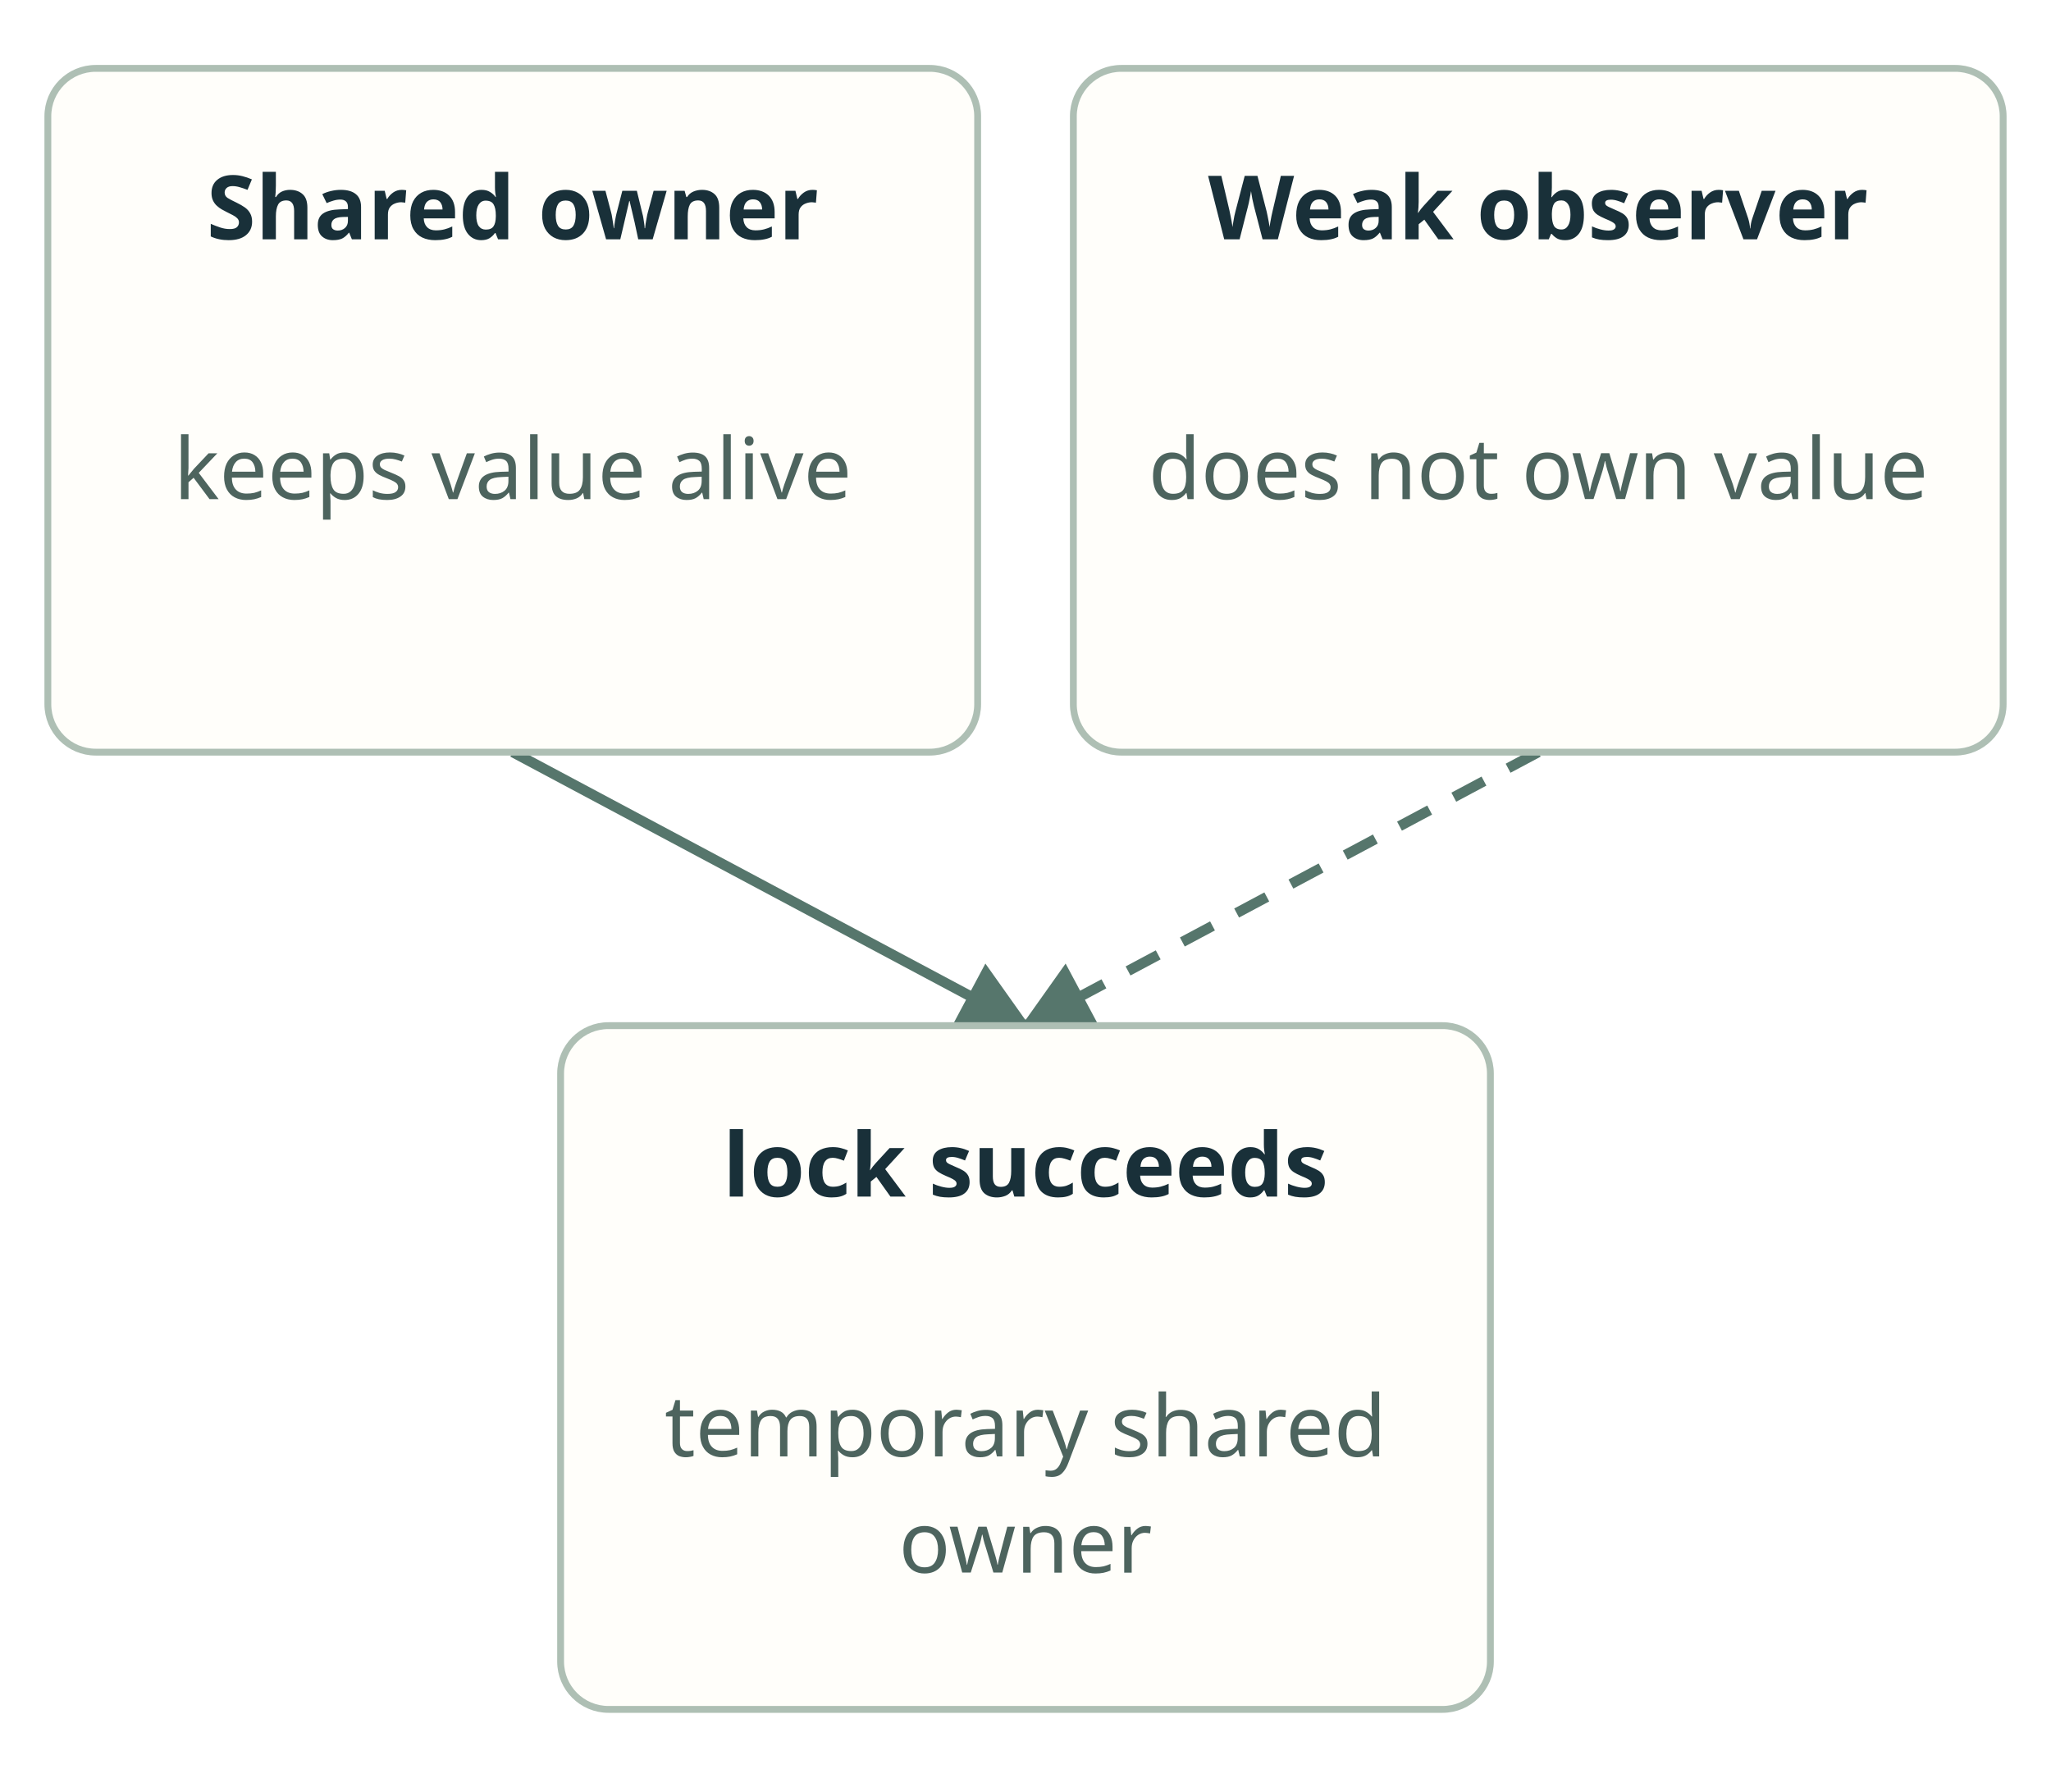
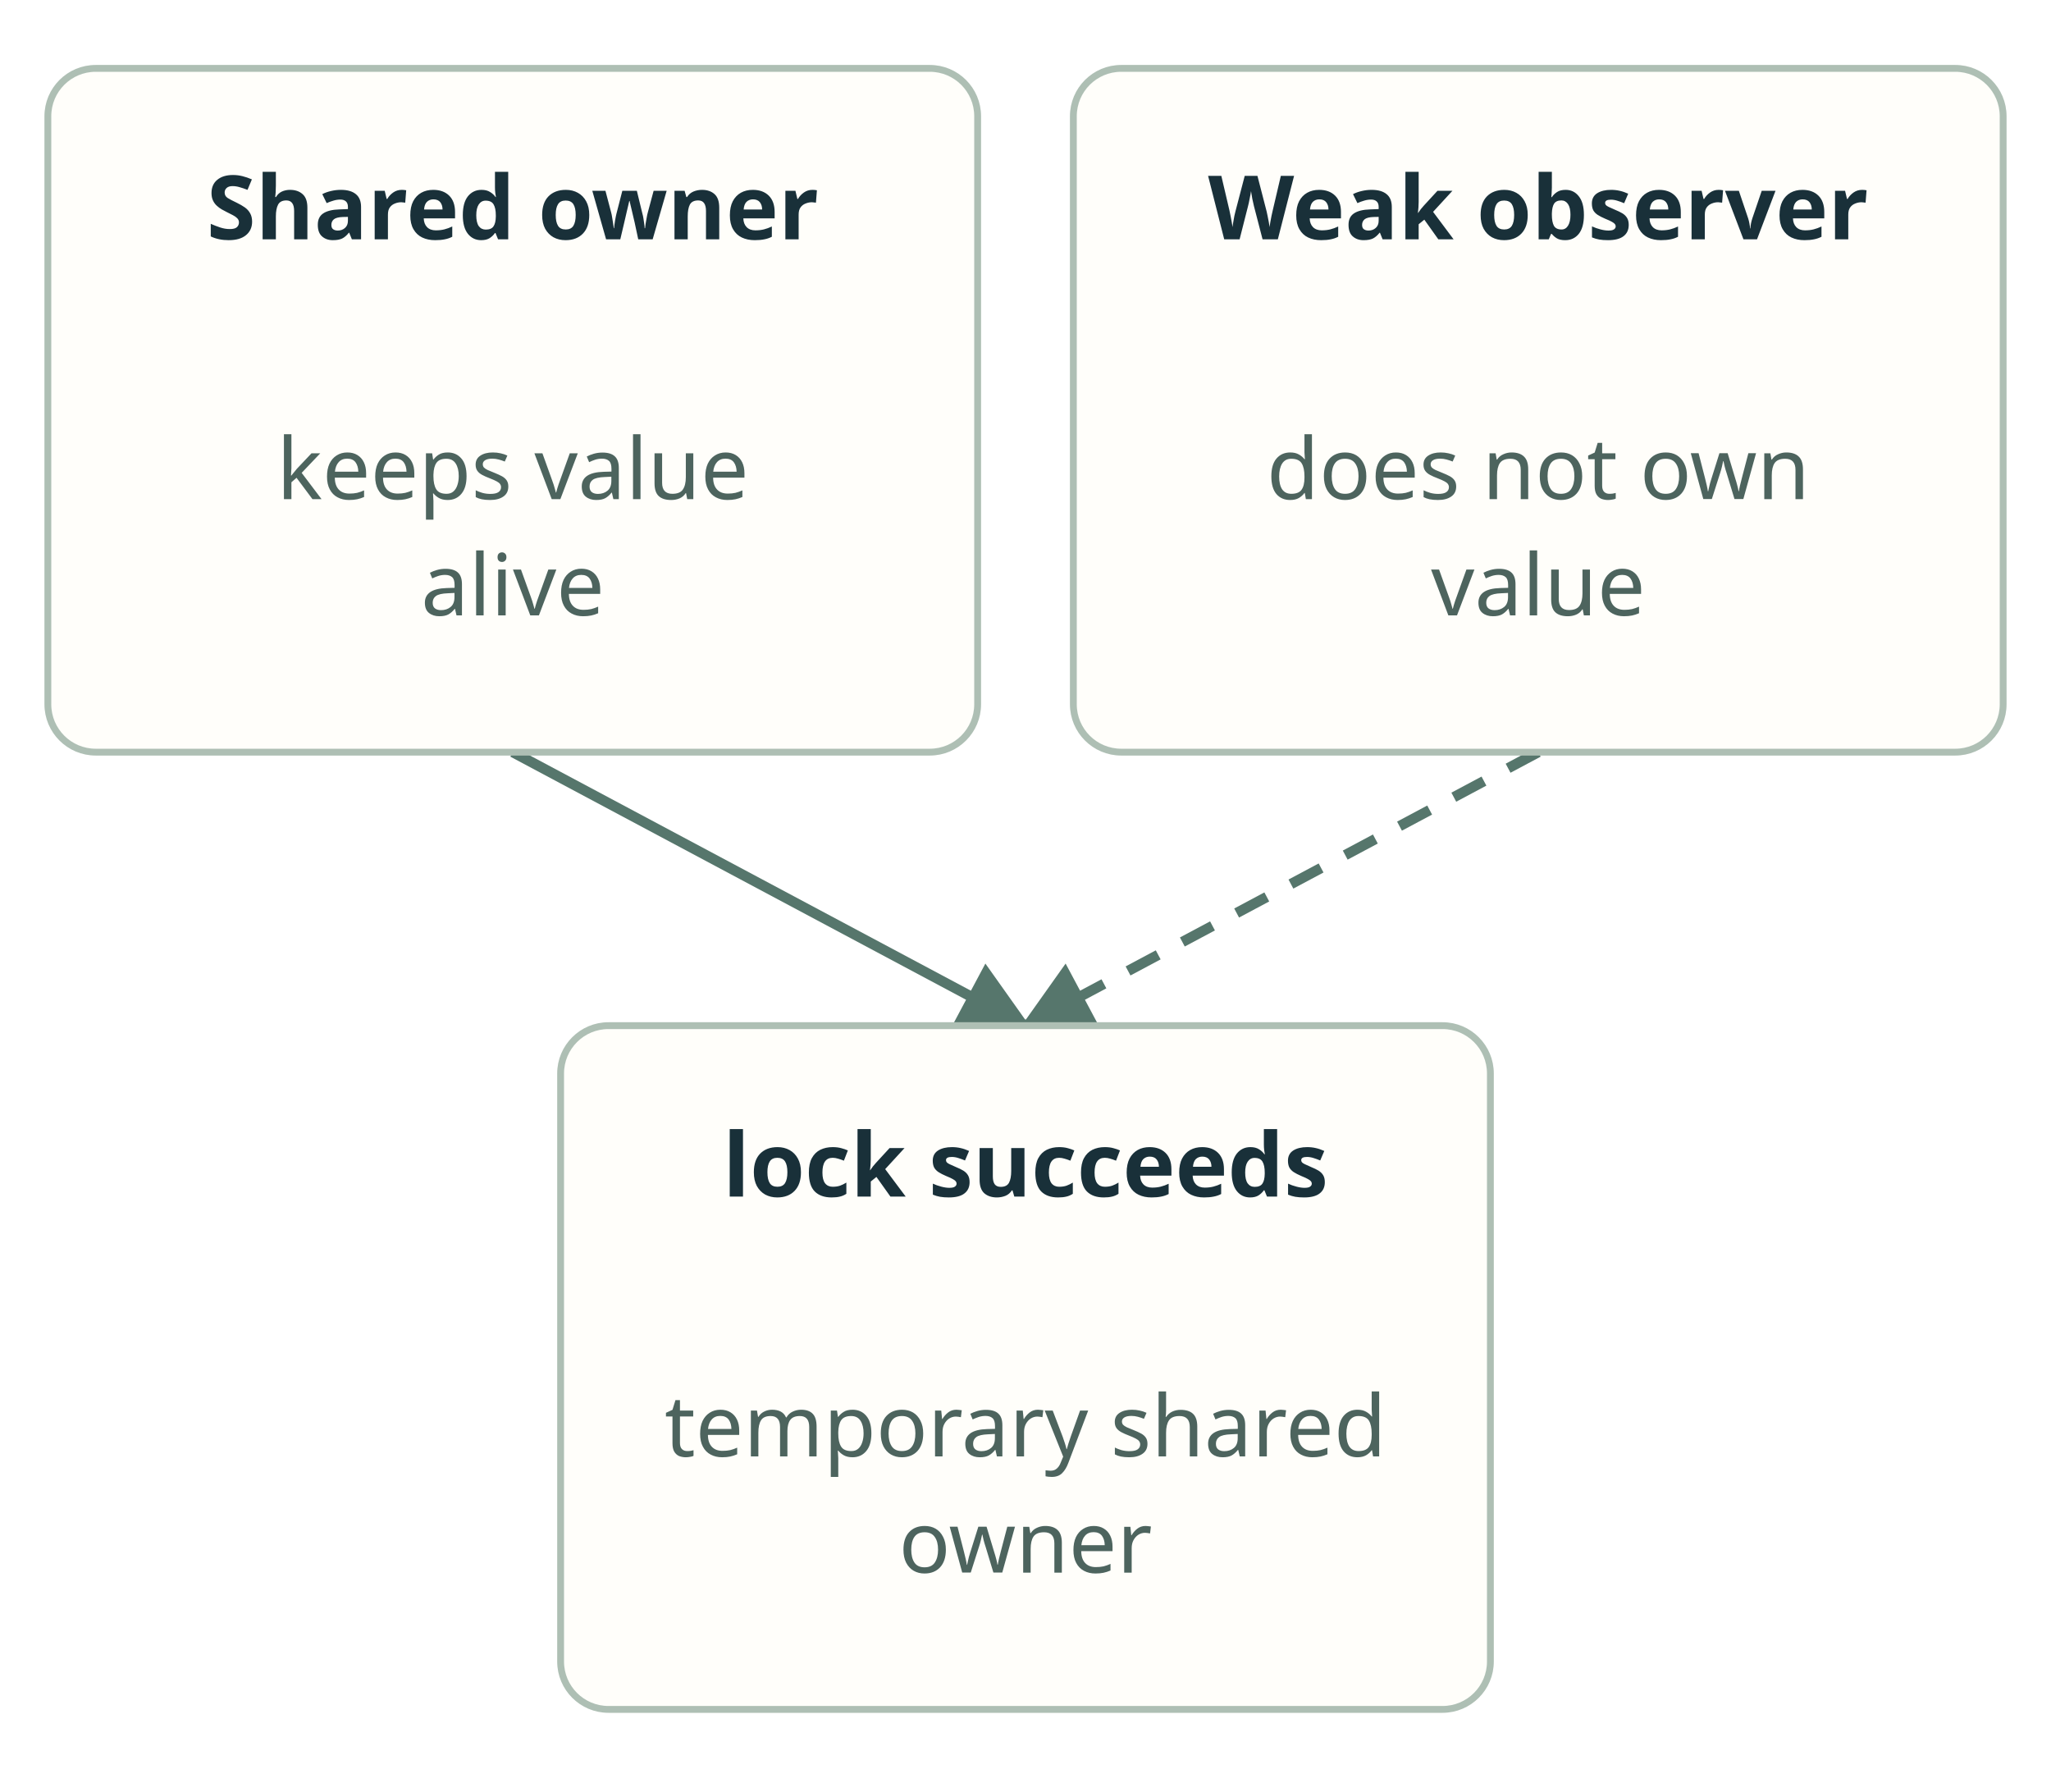
<svg xmlns="http://www.w3.org/2000/svg" class="concept-svg" viewBox="0 0 300 262" role="img" aria-labelledby="concept-lib-weak-ownership-title concept-lib-weak-ownership-desc">
  <defs>
    <marker id="concept-lib-weak-ownership-arrow" viewBox="0 0 10 10" refX="9" refY="5" markerWidth="7" markerHeight="7" orient="auto-start-reverse">
      <path d="M 0 0 L 10 5 L 0 10 z" fill="#56766c" />
    </marker>
  </defs>
  <path d="M 75 110 L 150 150" stroke="#56766c" stroke-width="1.5" marker-end="url(#concept-lib-weak-ownership-arrow)" fill="none" />
  <path d="M 225 110 L 150 150" stroke="#56766c" stroke-width="1.5" stroke-dasharray="5 4" marker-end="url(#concept-lib-weak-ownership-arrow)" fill="none" />
  <g>
    <rect x="7" y="10" width="136" height="100" rx="7" fill="#fffefa" stroke="#aebfb4" />
    <text x="75" y="35" text-anchor="middle" fill="#193039" font-family="system-ui,sans-serif" font-size="13" font-weight="650">Shared owner</text>
-     <text x="75" y="73" text-anchor="middle" fill="#4d645e" font-family="system-ui,sans-serif" font-size="12.5">keeps value alive</text>
+     <text x="75" y="73" text-anchor="middle" fill="#4d645e" font-family="system-ui,sans-serif" font-size="12.5">keeps value</text>
+     <text x="75" y="90" text-anchor="middle" fill="#4d645e" font-family="system-ui,sans-serif" font-size="12.5">alive</text>
  </g>
  <g>
    <rect x="157" y="10" width="136" height="100" rx="7" fill="#fffefa" stroke="#aebfb4" />
    <text x="225" y="35" text-anchor="middle" fill="#193039" font-family="system-ui,sans-serif" font-size="13" font-weight="650">Weak observer</text>
-     <text x="225" y="73" text-anchor="middle" fill="#4d645e" font-family="system-ui,sans-serif" font-size="12.5">does not own value</text>
+     <text x="225" y="73" text-anchor="middle" fill="#4d645e" font-family="system-ui,sans-serif" font-size="12.5">does not own</text>
+     <text x="225" y="90" text-anchor="middle" fill="#4d645e" font-family="system-ui,sans-serif" font-size="12.5">value</text>
  </g>
  <g>
    <rect x="82" y="150" width="136" height="100" rx="7" fill="#fffefa" stroke="#aebfb4" />
    <text x="150" y="175" text-anchor="middle" fill="#193039" font-family="system-ui,sans-serif" font-size="13" font-weight="650">lock succeeds</text>
    <text x="150" y="213" text-anchor="middle" fill="#4d645e" font-family="system-ui,sans-serif" font-size="12.5">temporary shared</text>
    <text x="150" y="230" text-anchor="middle" fill="#4d645e" font-family="system-ui,sans-serif" font-size="12.5">owner</text>
  </g>
</svg>
